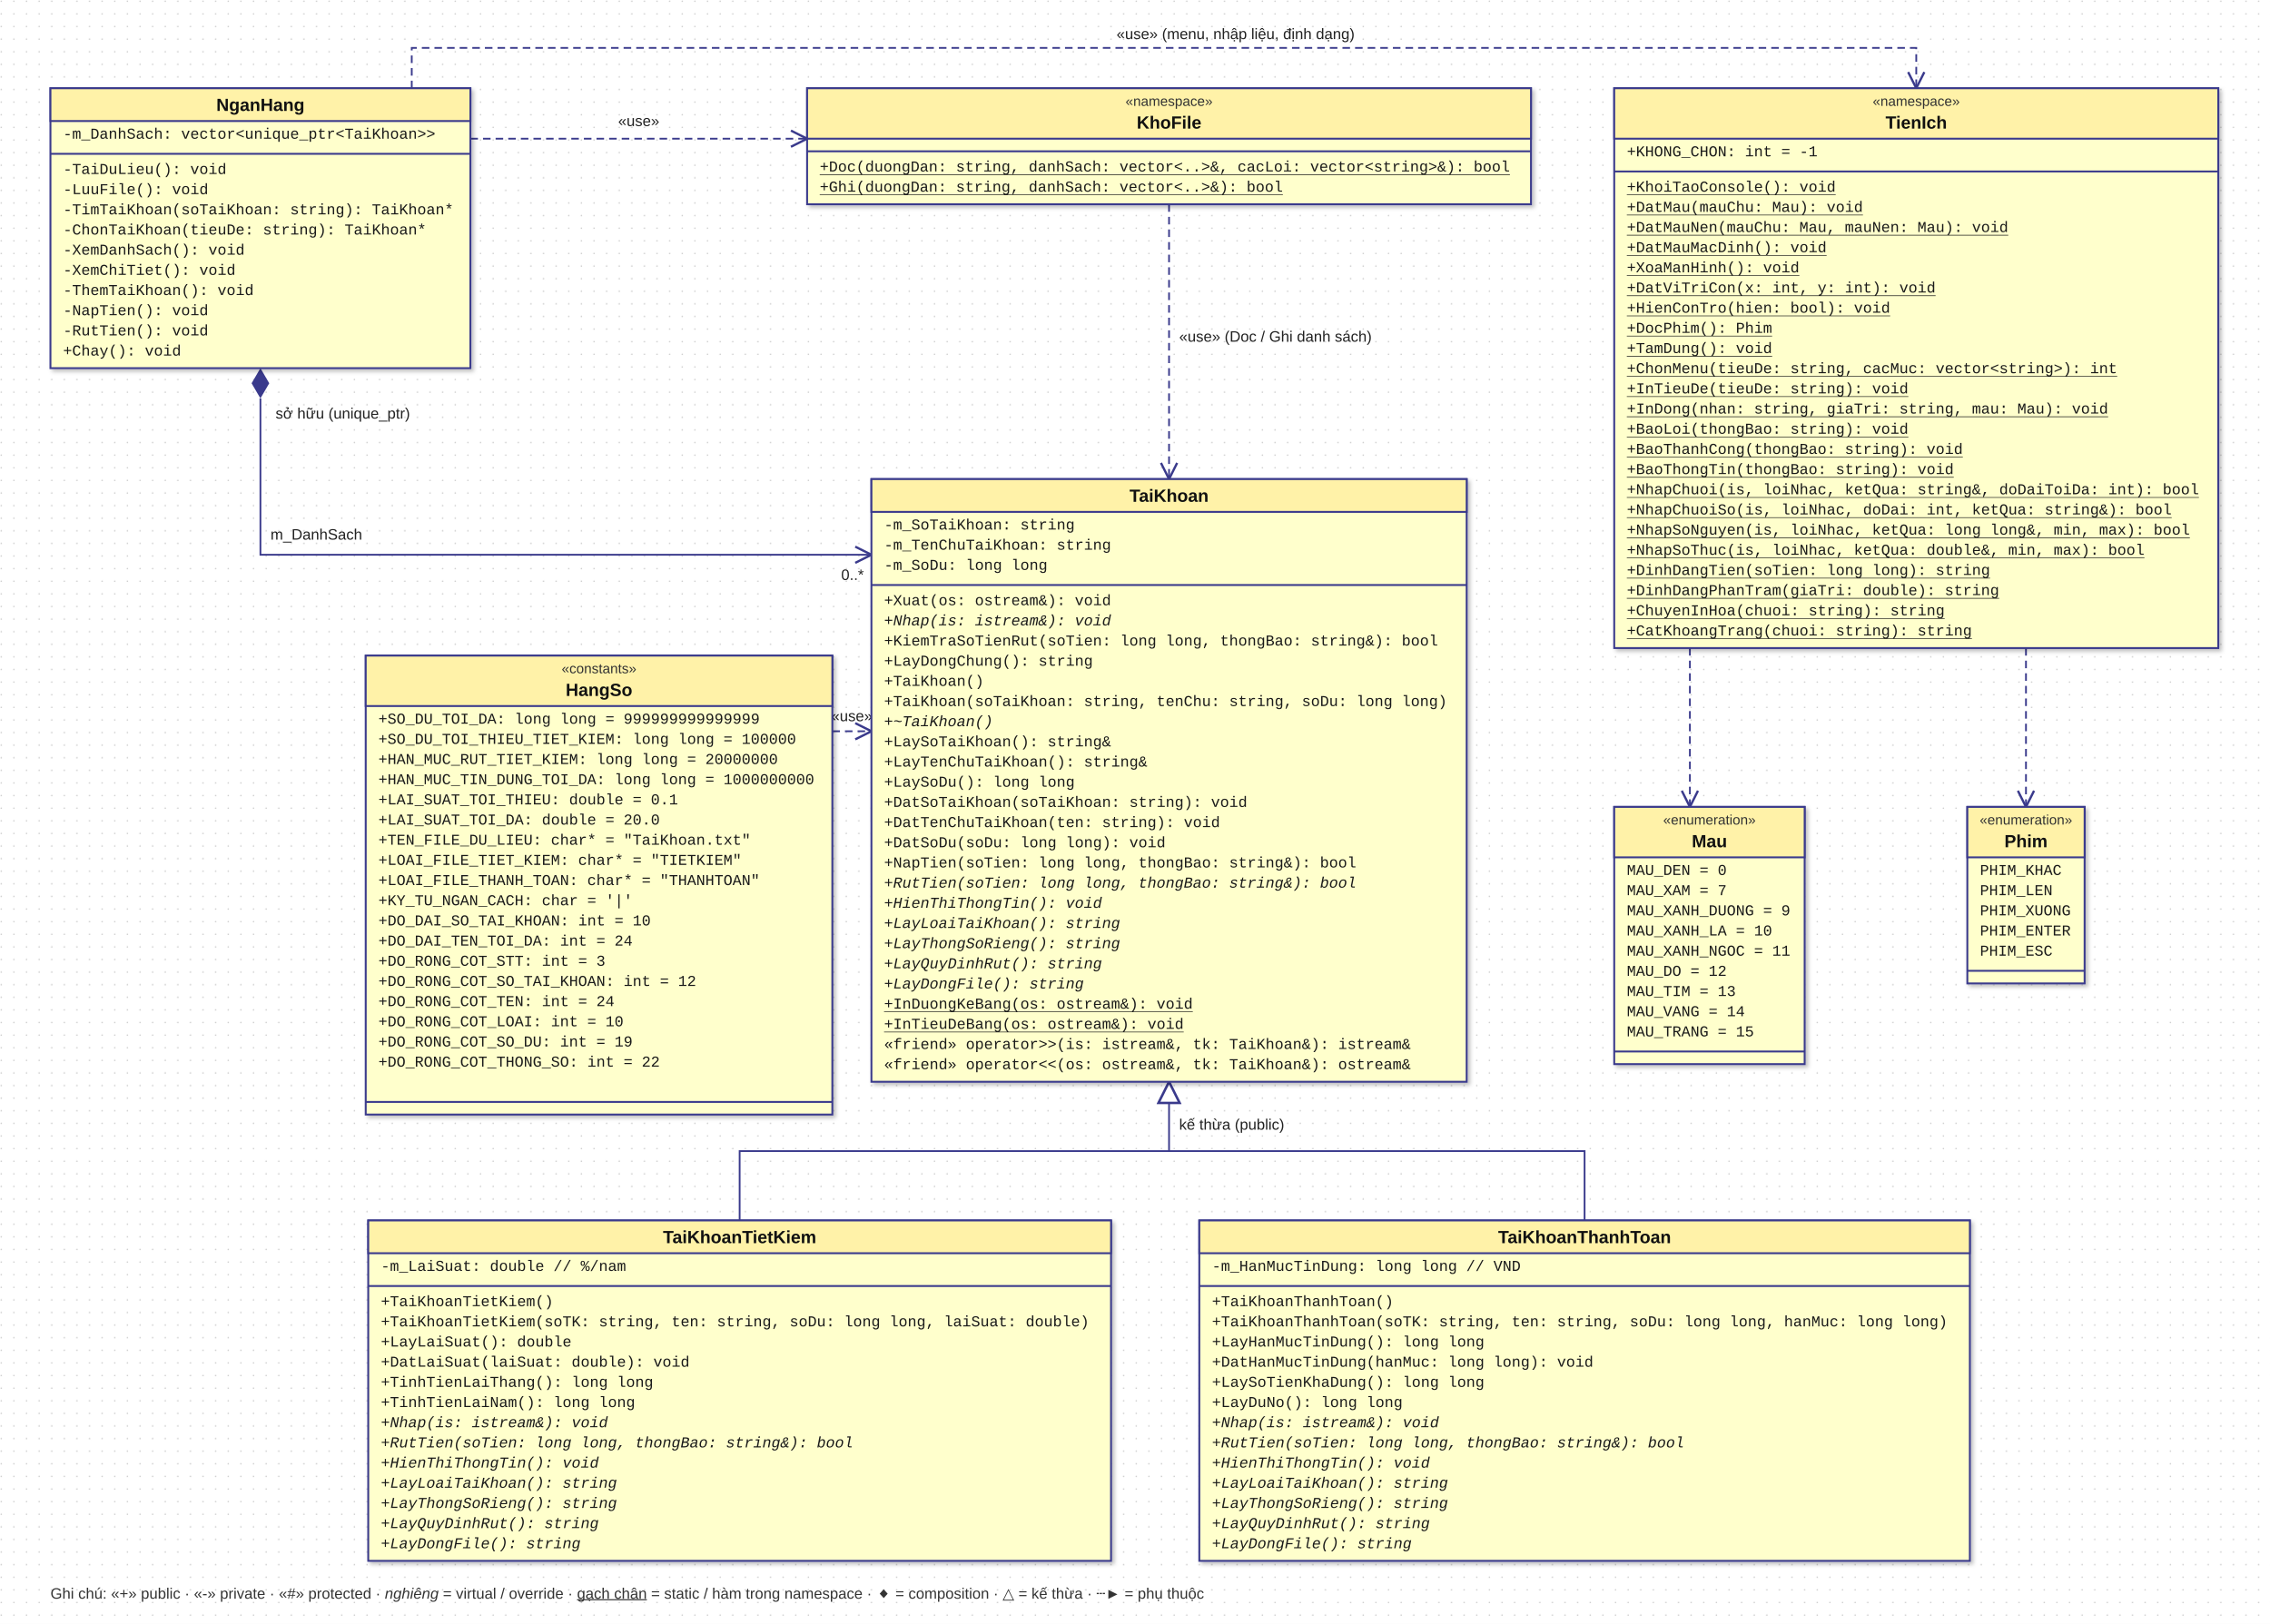
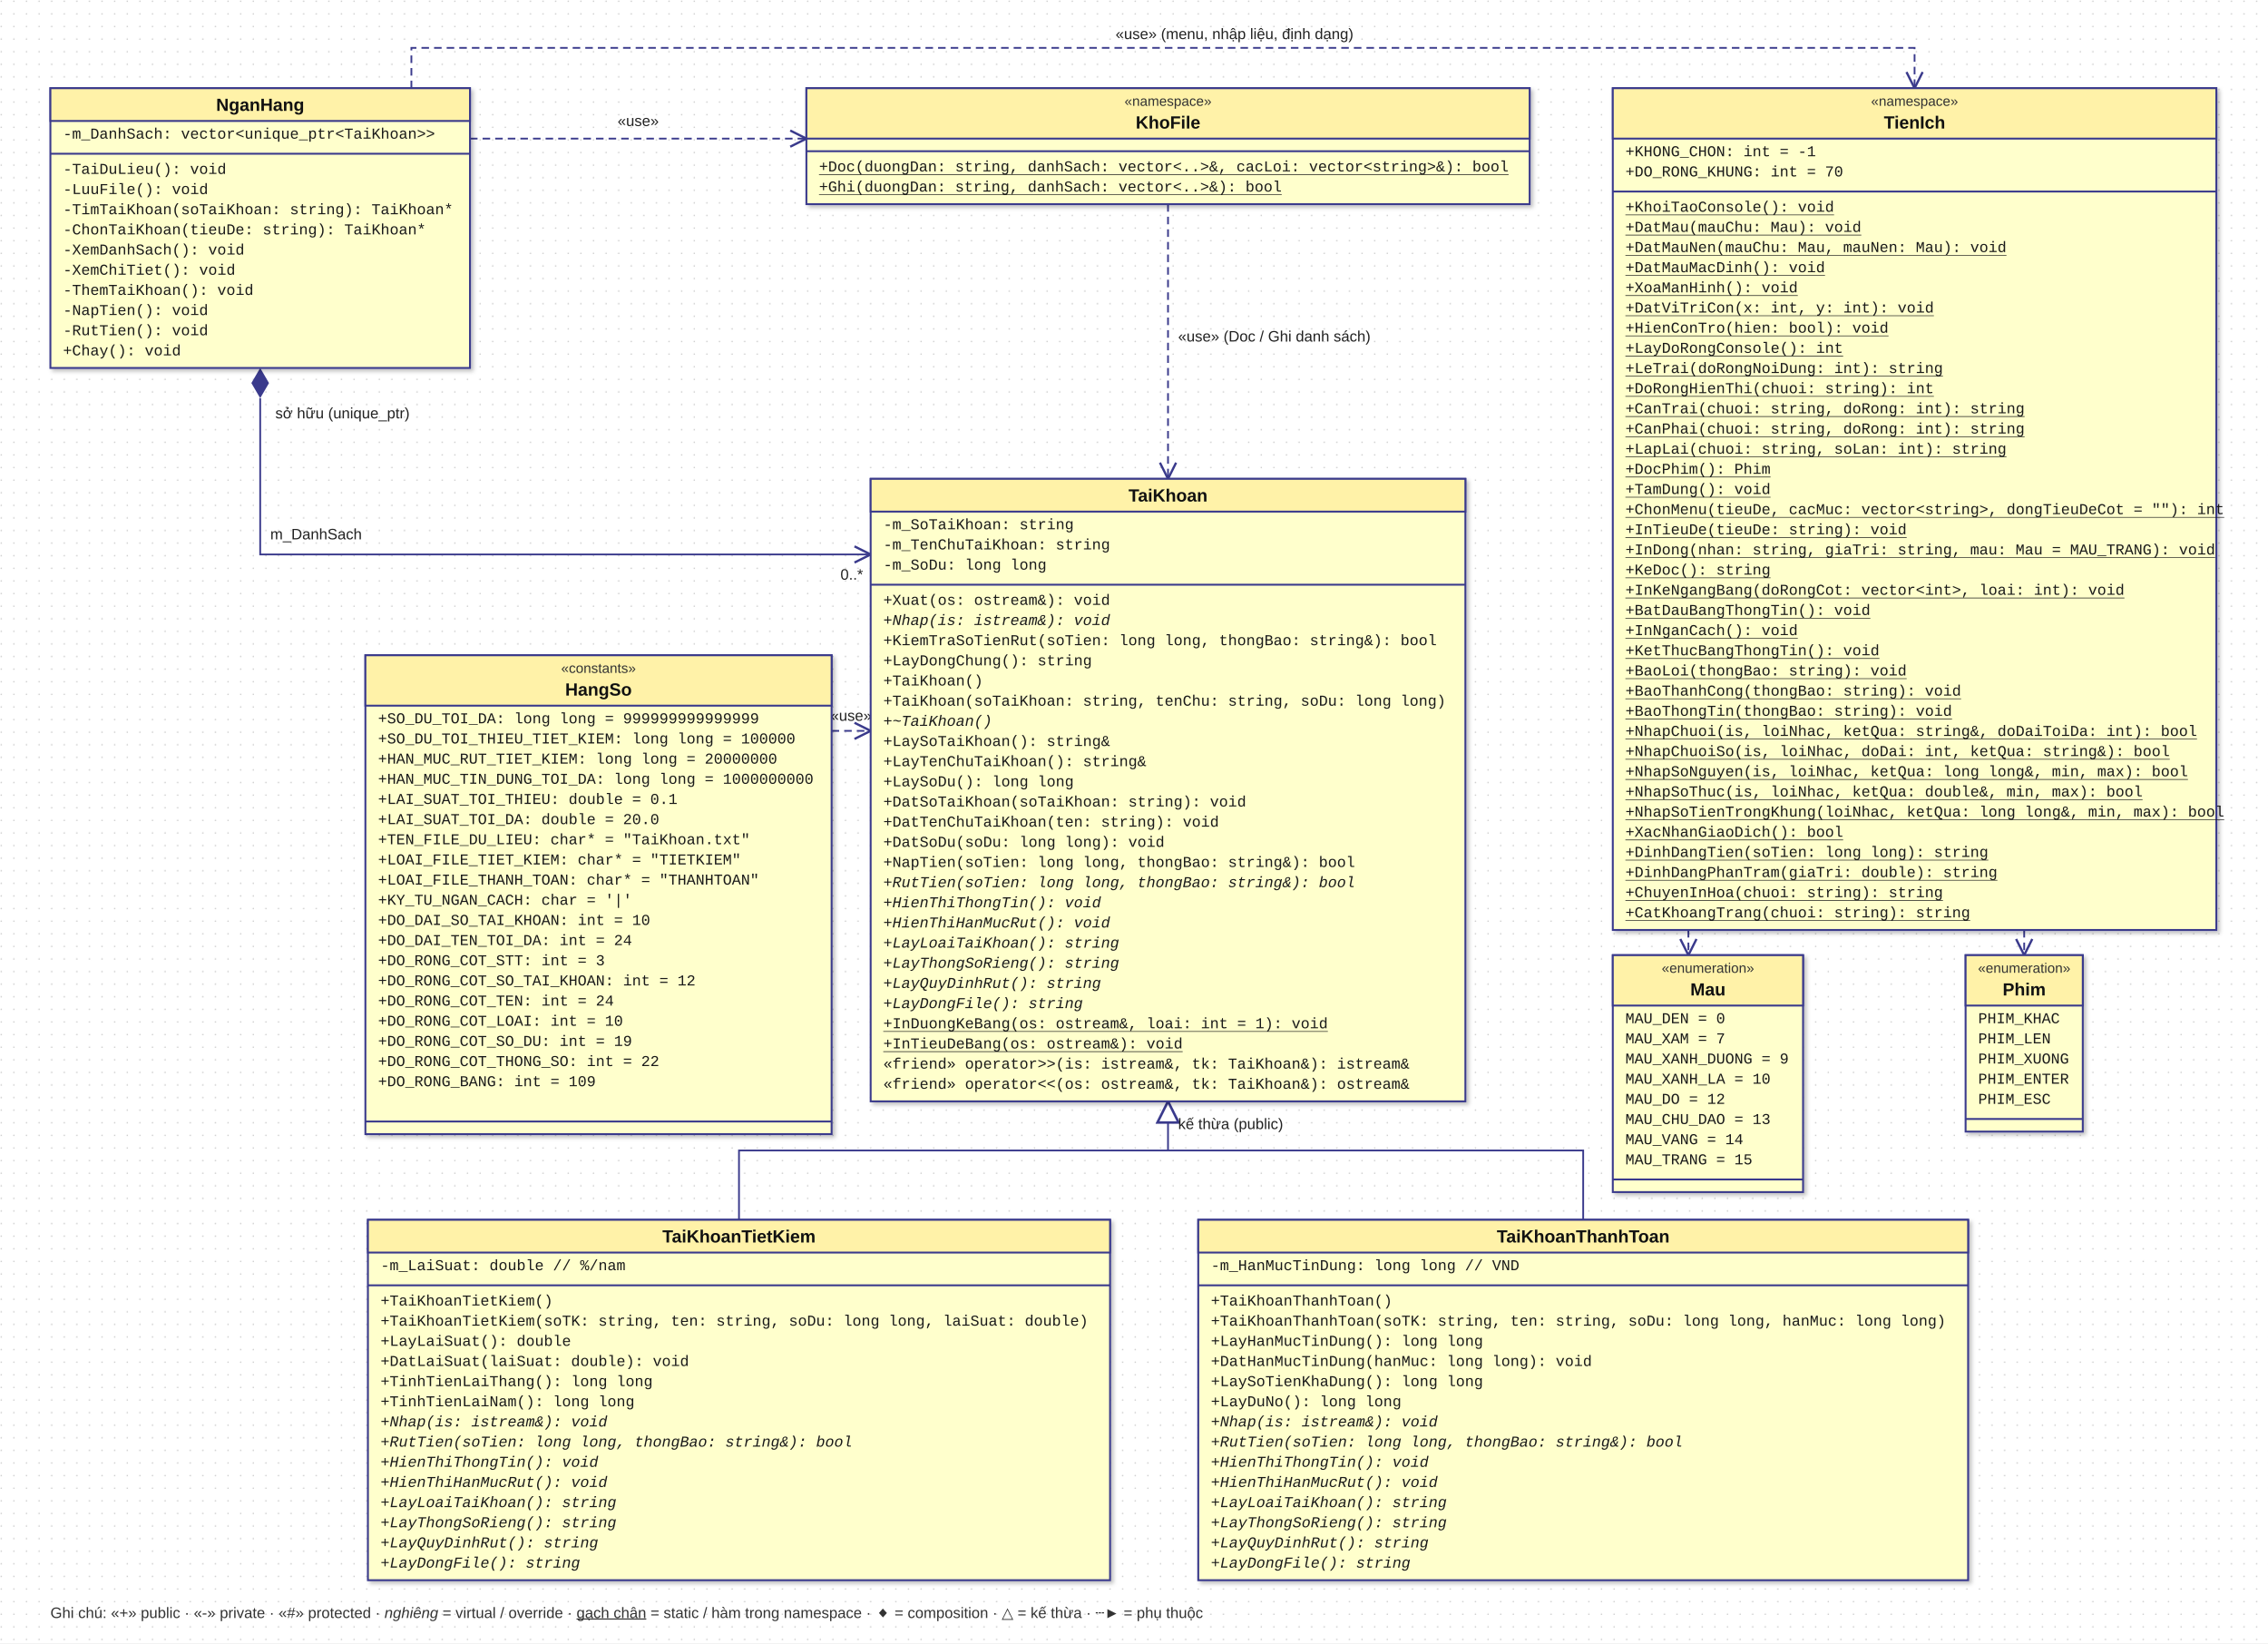
- <svg xmlns="http://www.w3.org/2000/svg" viewBox="0 0 1800 1288" width="1800" height="1288">
+ <svg xmlns="http://www.w3.org/2000/svg" viewBox="0 0 1800 1304" width="1800" height="1304">
  <style>
.m{font:12px Consolas,"Courier New",monospace;fill:#1a1a1a;white-space:pre}
.m.v{font-style:italic}
.m.u{text-decoration:underline}
.tt{font:bold 14px Arial,Helvetica,sans-serif;fill:#111}
.st{font:11px Arial,Helvetica,sans-serif;fill:#333}
.lb{font:12px Arial,Helvetica,sans-serif;fill:#222}
.ti{font:bold 20px Arial,Helvetica,sans-serif;fill:#111}
.lg{font:12px Arial,Helvetica,sans-serif;fill:#333}
</style>
  <defs>
    <filter id="sh" x="-5%" y="-5%" width="115%" height="115%">
      <feDropShadow dx="2" dy="2" stdDeviation="1.5" flood-color="#000" flood-opacity=".25" />
    </filter>
    <marker id="tri" viewBox="0 0 14 14" refX="13" refY="7" markerWidth="14" markerHeight="14" orient="auto">
      <path d="M1,1 L13,7 L1,13 Z" fill="#fff" stroke="#3A3A8C" stroke-width="1.4" />
    </marker>
    <marker id="arr" viewBox="0 0 12 12" refX="11" refY="6" markerWidth="11" markerHeight="11" orient="auto">
      <path d="M1,1 L11,6 L1,11" fill="none" stroke="#3A3A8C" stroke-width="1.4" />
    </marker>
    <marker id="dia" viewBox="0 0 16 12" refX="1" refY="6" markerWidth="16" markerHeight="12" orient="auto-start-reverse">
      <path d="M1,6 L8,1 L15,6 L8,11 Z" fill="#3A3A8C" stroke="#3A3A8C" />
    </marker>
    <pattern id="dots" width="10" height="10" patternUnits="userSpaceOnUse">
      <circle cx="1" cy="1" r=".6" fill="#ccc" />
    </pattern>
  </defs>
-   <rect width="1800" height="1288" fill="#fff" />
-   <rect width="1800" height="1288" fill="url(#dots)" />
+   <rect width="1800" height="1304" fill="#fff" />
+   <rect width="1800" height="1304" fill="url(#dots)" />
  <text x="40" y="26" class="ti" style="display:none">Class Diagram</text>
  <path d="M586.5,968.0 L586.5,913.0 L1256.5,913.0 L1256.5,968.0" fill="none" stroke="#3A3A8C" stroke-width="1.4" />
-   <path d="M927.0,913.0 L927.0,858.0" fill="none" stroke="#3A3A8C" stroke-width="1.4" marker-end="url(#tri)" />
+   <path d="M927.0,913.0 L927.0,874.0" fill="none" stroke="#3A3A8C" stroke-width="1.4" marker-end="url(#tri)" />
  <text x="935.0" y="896" text-anchor="start" class="lb">kế thừa (public)</text>
  <polygon points="206.5,292 213.5,304 206.5,316 199.5,304" fill="#3A3A8C" />
  <path d="M206.5,316.0 L206.5,440.0 L691.0,440.0" fill="none" stroke="#3A3A8C" stroke-width="1.4" marker-end="url(#arr)" />
  <text x="214.5" y="428" text-anchor="start" class="lb">m_DanhSach</text>
  <text x="685" y="460" text-anchor="end" class="lb">0..*</text>
  <text x="218.5" y="332" text-anchor="start" class="lb">sở hữu (unique_ptr)</text>
  <path d="M373.0,110.0 L640.0,110.0" fill="none" stroke="#3A3A8C" stroke-width="1.4" stroke-dasharray="6 4" marker-end="url(#arr)" />
  <text x="506.5" y="100" text-anchor="middle" class="lb">«use»</text>
  <path d="M927.0,162.0 L927.0,380.0" fill="none" stroke="#3A3A8C" stroke-width="1.4" stroke-dasharray="6 4" marker-end="url(#arr)" />
  <text x="935.0" y="271.0" text-anchor="start" class="lb">«use» (Doc / Ghi danh sách)</text>
  <path d="M326.5,70.0 L326.5,38.0 L1519.5,38.0 L1519.5,70.0" fill="none" stroke="#3A3A8C" stroke-width="1.4" stroke-dasharray="6 4" marker-end="url(#arr)" />
  <text x="979.75" y="31" text-anchor="middle" class="lb">«use» (menu, nhập liệu, định dạng)</text>
-   <path d="M1340.0,514.0 L1340.0,640.0" fill="none" stroke="#3A3A8C" stroke-width="1.4" stroke-dasharray="6 4" marker-end="url(#arr)" />
-   <path d="M1606.5,514.0 L1606.5,640.0" fill="none" stroke="#3A3A8C" stroke-width="1.4" stroke-dasharray="6 4" marker-end="url(#arr)" />
+   <path d="M1340.0,738.0 L1340.0,758.0" fill="none" stroke="#3A3A8C" stroke-width="1.4" stroke-dasharray="6 4" marker-end="url(#arr)" />
+   <path d="M1606.5,738.0 L1606.5,758.0" fill="none" stroke="#3A3A8C" stroke-width="1.4" stroke-dasharray="6 4" marker-end="url(#arr)" />
  <path d="M660.0,580.0 L691.0,580.0" fill="none" stroke="#3A3A8C" stroke-width="1.4" stroke-dasharray="6 4" marker-end="url(#arr)" />
  <text x="675.5" y="572" text-anchor="middle" class="lb">«use»</text>
  <g id="NganHang">
    <rect x="40" y="70" width="333" height="222" fill="#FFFFCC" stroke="#3A3A8C" stroke-width="1.5" filter="url(#sh)" />
    <rect x="40" y="70" width="333" height="26" fill="#FFF2A8" stroke="#3A3A8C" stroke-width="1.5" />
    <text x="206.5" y="88" text-anchor="middle" class="tt">NganHang</text>
    <text x="50" y="110" class="m ">-m_DanhSach: vector&lt;unique_ptr&lt;TaiKhoan&gt;&gt;</text>
    <line x1="40" y1="122" x2="373" y2="122" stroke="#3A3A8C" stroke-width="1.5" />
    <text x="50" y="138" class="m ">-TaiDuLieu(): void</text>
    <text x="50" y="154" class="m ">-LuuFile(): void</text>
    <text x="50" y="170" class="m ">-TimTaiKhoan(soTaiKhoan: string): TaiKhoan*</text>
    <text x="50" y="186" class="m ">-ChonTaiKhoan(tieuDe: string): TaiKhoan*</text>
    <text x="50" y="202" class="m ">-XemDanhSach(): void</text>
    <text x="50" y="218" class="m ">-XemChiTiet(): void</text>
    <text x="50" y="234" class="m ">-ThemTaiKhoan(): void</text>
    <text x="50" y="250" class="m ">-NapTien(): void</text>
    <text x="50" y="266" class="m ">-RutTien(): void</text>
    <text x="50" y="282" class="m ">+Chay(): void</text>
  </g>
  <g id="KhoFile">
    <rect x="640" y="70" width="574" height="92" fill="#FFFFCC" stroke="#3A3A8C" stroke-width="1.5" filter="url(#sh)" />
    <rect x="640" y="70" width="574" height="40" fill="#FFF2A8" stroke="#3A3A8C" stroke-width="1.5" />
    <text x="927.0" y="84" text-anchor="middle" class="st">«namespace»</text>
    <text x="927.0" y="102" text-anchor="middle" class="tt">KhoFile</text>
    <line x1="640" y1="120" x2="1214" y2="120" stroke="#3A3A8C" stroke-width="1.5" />
    <text x="650" y="136" class="m u">+Doc(duongDan: string, danhSach: vector&lt;..&gt;&amp;, cacLoi: vector&lt;string&gt;&amp;): bool</text>
    <text x="650" y="152" class="m u">+Ghi(duongDan: string, danhSach: vector&lt;..&gt;&amp;): bool</text>
  </g>
  <g id="TaiKhoan">
-     <rect x="691" y="380" width="472" height="478" fill="#FFFFCC" stroke="#3A3A8C" stroke-width="1.5" filter="url(#sh)" />
+     <rect x="691" y="380" width="472" height="494" fill="#FFFFCC" stroke="#3A3A8C" stroke-width="1.5" filter="url(#sh)" />
    <rect x="691" y="380" width="472" height="26" fill="#FFF2A8" stroke="#3A3A8C" stroke-width="1.5" />
    <text x="927.0" y="398" text-anchor="middle" class="tt">TaiKhoan</text>
    <text x="701" y="420" class="m ">-m_SoTaiKhoan: string</text>
    <text x="701" y="436" class="m ">-m_TenChuTaiKhoan: string</text>
    <text x="701" y="452" class="m ">-m_SoDu: long long</text>
    <line x1="691" y1="464" x2="1163" y2="464" stroke="#3A3A8C" stroke-width="1.5" />
    <text x="701" y="480" class="m ">+Xuat(os: ostream&amp;): void</text>
    <text x="701" y="496" class="m v">+Nhap(is: istream&amp;): void</text>
    <text x="701" y="512" class="m ">+KiemTraSoTienRut(soTien: long long, thongBao: string&amp;): bool</text>
    <text x="701" y="528" class="m ">+LayDongChung(): string</text>
    <text x="701" y="544" class="m ">+TaiKhoan()</text>
    <text x="701" y="560" class="m ">+TaiKhoan(soTaiKhoan: string, tenChu: string, soDu: long long)</text>
    <text x="701" y="576" class="m v">+~TaiKhoan()</text>
    <text x="701" y="592" class="m ">+LaySoTaiKhoan(): string&amp;</text>
    <text x="701" y="608" class="m ">+LayTenChuTaiKhoan(): string&amp;</text>
    <text x="701" y="624" class="m ">+LaySoDu(): long long</text>
    <text x="701" y="640" class="m ">+DatSoTaiKhoan(soTaiKhoan: string): void</text>
    <text x="701" y="656" class="m ">+DatTenChuTaiKhoan(ten: string): void</text>
    <text x="701" y="672" class="m ">+DatSoDu(soDu: long long): void</text>
    <text x="701" y="688" class="m ">+NapTien(soTien: long long, thongBao: string&amp;): bool</text>
    <text x="701" y="704" class="m v">+RutTien(soTien: long long, thongBao: string&amp;): bool</text>
    <text x="701" y="720" class="m v">+HienThiThongTin(): void</text>
-     <text x="701" y="736" class="m v">+LayLoaiTaiKhoan(): string</text>
-     <text x="701" y="752" class="m v">+LayThongSoRieng(): string</text>
-     <text x="701" y="768" class="m v">+LayQuyDinhRut(): string</text>
-     <text x="701" y="784" class="m v">+LayDongFile(): string</text>
-     <text x="701" y="800" class="m u">+InDuongKeBang(os: ostream&amp;): void</text>
-     <text x="701" y="816" class="m u">+InTieuDeBang(os: ostream&amp;): void</text>
-     <text x="701" y="832" class="m ">«friend» operator&gt;&gt;(is: istream&amp;, tk: TaiKhoan&amp;): istream&amp;</text>
-     <text x="701" y="848" class="m ">«friend» operator&lt;&lt;(os: ostream&amp;, tk: TaiKhoan&amp;): ostream&amp;</text>
+     <text x="701" y="736" class="m v">+HienThiHanMucRut(): void</text>
+     <text x="701" y="752" class="m v">+LayLoaiTaiKhoan(): string</text>
+     <text x="701" y="768" class="m v">+LayThongSoRieng(): string</text>
+     <text x="701" y="784" class="m v">+LayQuyDinhRut(): string</text>
+     <text x="701" y="800" class="m v">+LayDongFile(): string</text>
+     <text x="701" y="816" class="m u">+InDuongKeBang(os: ostream&amp;, loai: int = 1): void</text>
+     <text x="701" y="832" class="m u">+InTieuDeBang(os: ostream&amp;): void</text>
+     <text x="701" y="848" class="m ">«friend» operator&gt;&gt;(is: istream&amp;, tk: TaiKhoan&amp;): istream&amp;</text>
+     <text x="701" y="864" class="m ">«friend» operator&lt;&lt;(os: ostream&amp;, tk: TaiKhoan&amp;): ostream&amp;</text>
  </g>
  <g id="TienIch">
-     <rect x="1280" y="70" width="479" height="444" fill="#FFFFCC" stroke="#3A3A8C" stroke-width="1.5" filter="url(#sh)" />
+     <rect x="1280" y="70" width="479" height="668" fill="#FFFFCC" stroke="#3A3A8C" stroke-width="1.5" filter="url(#sh)" />
    <rect x="1280" y="70" width="479" height="40" fill="#FFF2A8" stroke="#3A3A8C" stroke-width="1.5" />
    <text x="1519.5" y="84" text-anchor="middle" class="st">«namespace»</text>
    <text x="1519.5" y="102" text-anchor="middle" class="tt">TienIch</text>
-     <line x1="1280" y1="136" x2="1759" y2="136" stroke="#3A3A8C" stroke-width="1.5" />
+     <line x1="1280" y1="152" x2="1759" y2="152" stroke="#3A3A8C" stroke-width="1.5" />
    <text x="1290" y="124" class="m ">+KHONG_CHON: int = -1</text>
-     <text x="1290" y="152" class="m u">+KhoiTaoConsole(): void</text>
-     <text x="1290" y="168" class="m u">+DatMau(mauChu: Mau): void</text>
-     <text x="1290" y="184" class="m u">+DatMauNen(mauChu: Mau, mauNen: Mau): void</text>
-     <text x="1290" y="200" class="m u">+DatMauMacDinh(): void</text>
-     <text x="1290" y="216" class="m u">+XoaManHinh(): void</text>
-     <text x="1290" y="232" class="m u">+DatViTriCon(x: int, y: int): void</text>
-     <text x="1290" y="248" class="m u">+HienConTro(hien: bool): void</text>
-     <text x="1290" y="264" class="m u">+DocPhim(): Phim</text>
-     <text x="1290" y="280" class="m u">+TamDung(): void</text>
-     <text x="1290" y="296" class="m u">+ChonMenu(tieuDe: string, cacMuc: vector&lt;string&gt;): int</text>
-     <text x="1290" y="312" class="m u">+InTieuDe(tieuDe: string): void</text>
-     <text x="1290" y="328" class="m u">+InDong(nhan: string, giaTri: string, mau: Mau): void</text>
-     <text x="1290" y="344" class="m u">+BaoLoi(thongBao: string): void</text>
-     <text x="1290" y="360" class="m u">+BaoThanhCong(thongBao: string): void</text>
-     <text x="1290" y="376" class="m u">+BaoThongTin(thongBao: string): void</text>
-     <text x="1290" y="392" class="m u">+NhapChuoi(is, loiNhac, ketQua: string&amp;, doDaiToiDa: int): bool</text>
-     <text x="1290" y="408" class="m u">+NhapChuoiSo(is, loiNhac, doDai: int, ketQua: string&amp;): bool</text>
-     <text x="1290" y="424" class="m u">+NhapSoNguyen(is, loiNhac, ketQua: long long&amp;, min, max): bool</text>
-     <text x="1290" y="440" class="m u">+NhapSoThuc(is, loiNhac, ketQua: double&amp;, min, max): bool</text>
-     <text x="1290" y="456" class="m u">+DinhDangTien(soTien: long long): string</text>
-     <text x="1290" y="472" class="m u">+DinhDangPhanTram(giaTri: double): string</text>
-     <text x="1290" y="488" class="m u">+ChuyenInHoa(chuoi: string): string</text>
-     <text x="1290" y="504" class="m u">+CatKhoangTrang(chuoi: string): string</text>
+     <text x="1290" y="140" class="m ">+DO_RONG_KHUNG: int = 70</text>
+     <text x="1290" y="168" class="m u">+KhoiTaoConsole(): void</text>
+     <text x="1290" y="184" class="m u">+DatMau(mauChu: Mau): void</text>
+     <text x="1290" y="200" class="m u">+DatMauNen(mauChu: Mau, mauNen: Mau): void</text>
+     <text x="1290" y="216" class="m u">+DatMauMacDinh(): void</text>
+     <text x="1290" y="232" class="m u">+XoaManHinh(): void</text>
+     <text x="1290" y="248" class="m u">+DatViTriCon(x: int, y: int): void</text>
+     <text x="1290" y="264" class="m u">+HienConTro(hien: bool): void</text>
+     <text x="1290" y="280" class="m u">+LayDoRongConsole(): int</text>
+     <text x="1290" y="296" class="m u">+LeTrai(doRongNoiDung: int): string</text>
+     <text x="1290" y="312" class="m u">+DoRongHienThi(chuoi: string): int</text>
+     <text x="1290" y="328" class="m u">+CanTrai(chuoi: string, doRong: int): string</text>
+     <text x="1290" y="344" class="m u">+CanPhai(chuoi: string, doRong: int): string</text>
+     <text x="1290" y="360" class="m u">+LapLai(chuoi: string, soLan: int): string</text>
+     <text x="1290" y="376" class="m u">+DocPhim(): Phim</text>
+     <text x="1290" y="392" class="m u">+TamDung(): void</text>
+     <text x="1290" y="408" class="m u">+ChonMenu(tieuDe, cacMuc: vector&lt;string&gt;, dongTieuDeCot = ""): int</text>
+     <text x="1290" y="424" class="m u">+InTieuDe(tieuDe: string): void</text>
+     <text x="1290" y="440" class="m u">+InDong(nhan: string, giaTri: string, mau: Mau = MAU_TRANG): void</text>
+     <text x="1290" y="456" class="m u">+KeDoc(): string</text>
+     <text x="1290" y="472" class="m u">+InKeNgangBang(doRongCot: vector&lt;int&gt;, loai: int): void</text>
+     <text x="1290" y="488" class="m u">+BatDauBangThongTin(): void</text>
+     <text x="1290" y="504" class="m u">+InNganCach(): void</text>
+     <text x="1290" y="520" class="m u">+KetThucBangThongTin(): void</text>
+     <text x="1290" y="536" class="m u">+BaoLoi(thongBao: string): void</text>
+     <text x="1290" y="552" class="m u">+BaoThanhCong(thongBao: string): void</text>
+     <text x="1290" y="568" class="m u">+BaoThongTin(thongBao: string): void</text>
+     <text x="1290" y="584" class="m u">+NhapChuoi(is, loiNhac, ketQua: string&amp;, doDaiToiDa: int): bool</text>
+     <text x="1290" y="600" class="m u">+NhapChuoiSo(is, loiNhac, doDai: int, ketQua: string&amp;): bool</text>
+     <text x="1290" y="616" class="m u">+NhapSoNguyen(is, loiNhac, ketQua: long long&amp;, min, max): bool</text>
+     <text x="1290" y="632" class="m u">+NhapSoThuc(is, loiNhac, ketQua: double&amp;, min, max): bool</text>
+     <text x="1290" y="648" class="m u">+NhapSoTienTrongKhung(loiNhac, ketQua: long long&amp;, min, max): bool</text>
+     <text x="1290" y="664" class="m u">+XacNhanGiaoDich(): bool</text>
+     <text x="1290" y="680" class="m u">+DinhDangTien(soTien: long long): string</text>
+     <text x="1290" y="696" class="m u">+DinhDangPhanTram(giaTri: double): string</text>
+     <text x="1290" y="712" class="m u">+ChuyenInHoa(chuoi: string): string</text>
+     <text x="1290" y="728" class="m u">+CatKhoangTrang(chuoi: string): string</text>
  </g>
  <g id="Mau">
-     <rect x="1280" y="640" width="151" height="204" fill="#FFFFCC" stroke="#3A3A8C" stroke-width="1.5" filter="url(#sh)" />
-     <rect x="1280" y="640" width="151" height="40" fill="#FFF2A8" stroke="#3A3A8C" stroke-width="1.5" />
-     <text x="1355.5" y="654" text-anchor="middle" class="st">«enumeration»</text>
-     <text x="1355.5" y="672" text-anchor="middle" class="tt">Mau</text>
-     <text x="1290" y="694" class="m ">MAU_DEN = 0</text>
-     <text x="1290" y="710" class="m ">MAU_XAM = 7</text>
-     <text x="1290" y="726" class="m ">MAU_XANH_DUONG = 9</text>
-     <text x="1290" y="742" class="m ">MAU_XANH_LA = 10</text>
-     <text x="1290" y="758" class="m ">MAU_XANH_NGOC = 11</text>
-     <text x="1290" y="774" class="m ">MAU_DO = 12</text>
-     <text x="1290" y="790" class="m ">MAU_TIM = 13</text>
-     <text x="1290" y="806" class="m ">MAU_VANG = 14</text>
-     <text x="1290" y="822" class="m ">MAU_TRANG = 15</text>
-     <line x1="1280" y1="834" x2="1431" y2="834" stroke="#3A3A8C" stroke-width="1.5" />
+     <rect x="1280" y="758" width="151" height="188" fill="#FFFFCC" stroke="#3A3A8C" stroke-width="1.5" filter="url(#sh)" />
+     <rect x="1280" y="758" width="151" height="40" fill="#FFF2A8" stroke="#3A3A8C" stroke-width="1.5" />
+     <text x="1355.5" y="772" text-anchor="middle" class="st">«enumeration»</text>
+     <text x="1355.5" y="790" text-anchor="middle" class="tt">Mau</text>
+     <text x="1290" y="812" class="m ">MAU_DEN = 0</text>
+     <text x="1290" y="828" class="m ">MAU_XAM = 7</text>
+     <text x="1290" y="844" class="m ">MAU_XANH_DUONG = 9</text>
+     <text x="1290" y="860" class="m ">MAU_XANH_LA = 10</text>
+     <text x="1290" y="876" class="m ">MAU_DO = 12</text>
+     <text x="1290" y="892" class="m ">MAU_CHU_DAO = 13</text>
+     <text x="1290" y="908" class="m ">MAU_VANG = 14</text>
+     <text x="1290" y="924" class="m ">MAU_TRANG = 15</text>
+     <line x1="1280" y1="936" x2="1431" y2="936" stroke="#3A3A8C" stroke-width="1.5" />
  </g>
  <g id="Phim">
-     <rect x="1560" y="640" width="93" height="140" fill="#FFFFCC" stroke="#3A3A8C" stroke-width="1.5" filter="url(#sh)" />
-     <rect x="1560" y="640" width="93" height="40" fill="#FFF2A8" stroke="#3A3A8C" stroke-width="1.5" />
-     <text x="1606.5" y="654" text-anchor="middle" class="st">«enumeration»</text>
-     <text x="1606.5" y="672" text-anchor="middle" class="tt">Phim</text>
-     <text x="1570" y="694" class="m ">PHIM_KHAC</text>
-     <text x="1570" y="710" class="m ">PHIM_LEN</text>
-     <text x="1570" y="726" class="m ">PHIM_XUONG</text>
-     <text x="1570" y="742" class="m ">PHIM_ENTER</text>
-     <text x="1570" y="758" class="m ">PHIM_ESC</text>
-     <line x1="1560" y1="770" x2="1653" y2="770" stroke="#3A3A8C" stroke-width="1.5" />
+     <rect x="1560" y="758" width="93" height="140" fill="#FFFFCC" stroke="#3A3A8C" stroke-width="1.5" filter="url(#sh)" />
+     <rect x="1560" y="758" width="93" height="40" fill="#FFF2A8" stroke="#3A3A8C" stroke-width="1.5" />
+     <text x="1606.5" y="772" text-anchor="middle" class="st">«enumeration»</text>
+     <text x="1606.5" y="790" text-anchor="middle" class="tt">Phim</text>
+     <text x="1570" y="812" class="m ">PHIM_KHAC</text>
+     <text x="1570" y="828" class="m ">PHIM_LEN</text>
+     <text x="1570" y="844" class="m ">PHIM_XUONG</text>
+     <text x="1570" y="860" class="m ">PHIM_ENTER</text>
+     <text x="1570" y="876" class="m ">PHIM_ESC</text>
+     <line x1="1560" y1="888" x2="1653" y2="888" stroke="#3A3A8C" stroke-width="1.5" />
  </g>
  <g id="HangSo">
-     <rect x="290" y="520" width="370" height="364" fill="#FFFFCC" stroke="#3A3A8C" stroke-width="1.5" filter="url(#sh)" />
+     <rect x="290" y="520" width="370" height="380" fill="#FFFFCC" stroke="#3A3A8C" stroke-width="1.5" filter="url(#sh)" />
    <rect x="290" y="520" width="370" height="40" fill="#FFF2A8" stroke="#3A3A8C" stroke-width="1.5" />
    <text x="475.0" y="534" text-anchor="middle" class="st">«constants»</text>
    <text x="475.0" y="552" text-anchor="middle" class="tt">HangSo</text>
    <text x="300" y="574" class="m ">+SO_DU_TOI_DA: long long = 999999999999999</text>
    <text x="300" y="590" class="m ">+SO_DU_TOI_THIEU_TIET_KIEM: long long = 100000</text>
    <text x="300" y="606" class="m ">+HAN_MUC_RUT_TIET_KIEM: long long = 20000000</text>
    <text x="300" y="622" class="m ">+HAN_MUC_TIN_DUNG_TOI_DA: long long = 1000000000</text>
    <text x="300" y="638" class="m ">+LAI_SUAT_TOI_THIEU: double = 0.1</text>
    <text x="300" y="654" class="m ">+LAI_SUAT_TOI_DA: double = 20.0</text>
    <text x="300" y="670" class="m ">+TEN_FILE_DU_LIEU: char* = "TaiKhoan.txt"</text>
    <text x="300" y="686" class="m ">+LOAI_FILE_TIET_KIEM: char* = "TIETKIEM"</text>
    <text x="300" y="702" class="m ">+LOAI_FILE_THANH_TOAN: char* = "THANHTOAN"</text>
    <text x="300" y="718" class="m ">+KY_TU_NGAN_CACH: char = '|'</text>
    <text x="300" y="734" class="m ">+DO_DAI_SO_TAI_KHOAN: int = 10</text>
    <text x="300" y="750" class="m ">+DO_DAI_TEN_TOI_DA: int = 24</text>
    <text x="300" y="766" class="m ">+DO_RONG_COT_STT: int = 3</text>
    <text x="300" y="782" class="m ">+DO_RONG_COT_SO_TAI_KHOAN: int = 12</text>
    <text x="300" y="798" class="m ">+DO_RONG_COT_TEN: int = 24</text>
    <text x="300" y="814" class="m ">+DO_RONG_COT_LOAI: int = 10</text>
    <text x="300" y="830" class="m ">+DO_RONG_COT_SO_DU: int = 19</text>
    <text x="300" y="846" class="m ">+DO_RONG_COT_THONG_SO: int = 22</text>
-     <line x1="290" y1="874" x2="660" y2="874" stroke="#3A3A8C" stroke-width="1.5" />
+     <text x="300" y="862" class="m ">+DO_RONG_BANG: int = 109</text>
+     <line x1="290" y1="890" x2="660" y2="890" stroke="#3A3A8C" stroke-width="1.5" />
  </g>
  <g id="TietKiem">
-     <rect x="292" y="968" width="589" height="270" fill="#FFFFCC" stroke="#3A3A8C" stroke-width="1.5" filter="url(#sh)" />
+     <rect x="292" y="968" width="589" height="286" fill="#FFFFCC" stroke="#3A3A8C" stroke-width="1.5" filter="url(#sh)" />
    <rect x="292" y="968" width="589" height="26" fill="#FFF2A8" stroke="#3A3A8C" stroke-width="1.5" />
    <text x="586.5" y="986" text-anchor="middle" class="tt">TaiKhoanTietKiem</text>
    <text x="302" y="1008" class="m ">-m_LaiSuat: double  // %/nam</text>
    <line x1="292" y1="1020" x2="881" y2="1020" stroke="#3A3A8C" stroke-width="1.5" />
    <text x="302" y="1036" class="m ">+TaiKhoanTietKiem()</text>
    <text x="302" y="1052" class="m ">+TaiKhoanTietKiem(soTK: string, ten: string, soDu: long long, laiSuat: double)</text>
    <text x="302" y="1068" class="m ">+LayLaiSuat(): double</text>
    <text x="302" y="1084" class="m ">+DatLaiSuat(laiSuat: double): void</text>
    <text x="302" y="1100" class="m ">+TinhTienLaiThang(): long long</text>
    <text x="302" y="1116" class="m ">+TinhTienLaiNam(): long long</text>
    <text x="302" y="1132" class="m v">+Nhap(is: istream&amp;): void</text>
    <text x="302" y="1148" class="m v">+RutTien(soTien: long long, thongBao: string&amp;): bool</text>
    <text x="302" y="1164" class="m v">+HienThiThongTin(): void</text>
-     <text x="302" y="1180" class="m v">+LayLoaiTaiKhoan(): string</text>
-     <text x="302" y="1196" class="m v">+LayThongSoRieng(): string</text>
-     <text x="302" y="1212" class="m v">+LayQuyDinhRut(): string</text>
-     <text x="302" y="1228" class="m v">+LayDongFile(): string</text>
+     <text x="302" y="1180" class="m v">+HienThiHanMucRut(): void</text>
+     <text x="302" y="1196" class="m v">+LayLoaiTaiKhoan(): string</text>
+     <text x="302" y="1212" class="m v">+LayThongSoRieng(): string</text>
+     <text x="302" y="1228" class="m v">+LayQuyDinhRut(): string</text>
+     <text x="302" y="1244" class="m v">+LayDongFile(): string</text>
  </g>
  <g id="ThanhToan">
-     <rect x="951" y="968" width="611" height="270" fill="#FFFFCC" stroke="#3A3A8C" stroke-width="1.5" filter="url(#sh)" />
+     <rect x="951" y="968" width="611" height="286" fill="#FFFFCC" stroke="#3A3A8C" stroke-width="1.5" filter="url(#sh)" />
    <rect x="951" y="968" width="611" height="26" fill="#FFF2A8" stroke="#3A3A8C" stroke-width="1.5" />
    <text x="1256.5" y="986" text-anchor="middle" class="tt">TaiKhoanThanhToan</text>
    <text x="961" y="1008" class="m ">-m_HanMucTinDung: long long  // VND</text>
    <line x1="951" y1="1020" x2="1562" y2="1020" stroke="#3A3A8C" stroke-width="1.5" />
    <text x="961" y="1036" class="m ">+TaiKhoanThanhToan()</text>
    <text x="961" y="1052" class="m ">+TaiKhoanThanhToan(soTK: string, ten: string, soDu: long long, hanMuc: long long)</text>
    <text x="961" y="1068" class="m ">+LayHanMucTinDung(): long long</text>
    <text x="961" y="1084" class="m ">+DatHanMucTinDung(hanMuc: long long): void</text>
    <text x="961" y="1100" class="m ">+LaySoTienKhaDung(): long long</text>
    <text x="961" y="1116" class="m ">+LayDuNo(): long long</text>
    <text x="961" y="1132" class="m v">+Nhap(is: istream&amp;): void</text>
    <text x="961" y="1148" class="m v">+RutTien(soTien: long long, thongBao: string&amp;): bool</text>
    <text x="961" y="1164" class="m v">+HienThiThongTin(): void</text>
-     <text x="961" y="1180" class="m v">+LayLoaiTaiKhoan(): string</text>
-     <text x="961" y="1196" class="m v">+LayThongSoRieng(): string</text>
-     <text x="961" y="1212" class="m v">+LayQuyDinhRut(): string</text>
-     <text x="961" y="1228" class="m v">+LayDongFile(): string</text>
-   </g>
-   <text x="40" y="1268" class="lg">Ghi chú: «+» public · «-» private · «#» protected · <tspan font-style="italic">nghiêng</tspan> = virtual / override · <tspan text-decoration="underline">gạch chân</tspan> = static / hàm trong namespace · ◆ = composition · △ = kế thừa · ┄► = phụ thuộc</text>
+     <text x="961" y="1180" class="m v">+HienThiHanMucRut(): void</text>
+     <text x="961" y="1196" class="m v">+LayLoaiTaiKhoan(): string</text>
+     <text x="961" y="1212" class="m v">+LayThongSoRieng(): string</text>
+     <text x="961" y="1228" class="m v">+LayQuyDinhRut(): string</text>
+     <text x="961" y="1244" class="m v">+LayDongFile(): string</text>
+   </g>
+   <text x="40" y="1284" class="lg">Ghi chú: «+» public · «-» private · «#» protected · <tspan font-style="italic">nghiêng</tspan> = virtual / override · <tspan text-decoration="underline">gạch chân</tspan> = static / hàm trong namespace · ◆ = composition · △ = kế thừa · ┄► = phụ thuộc</text>
</svg>
